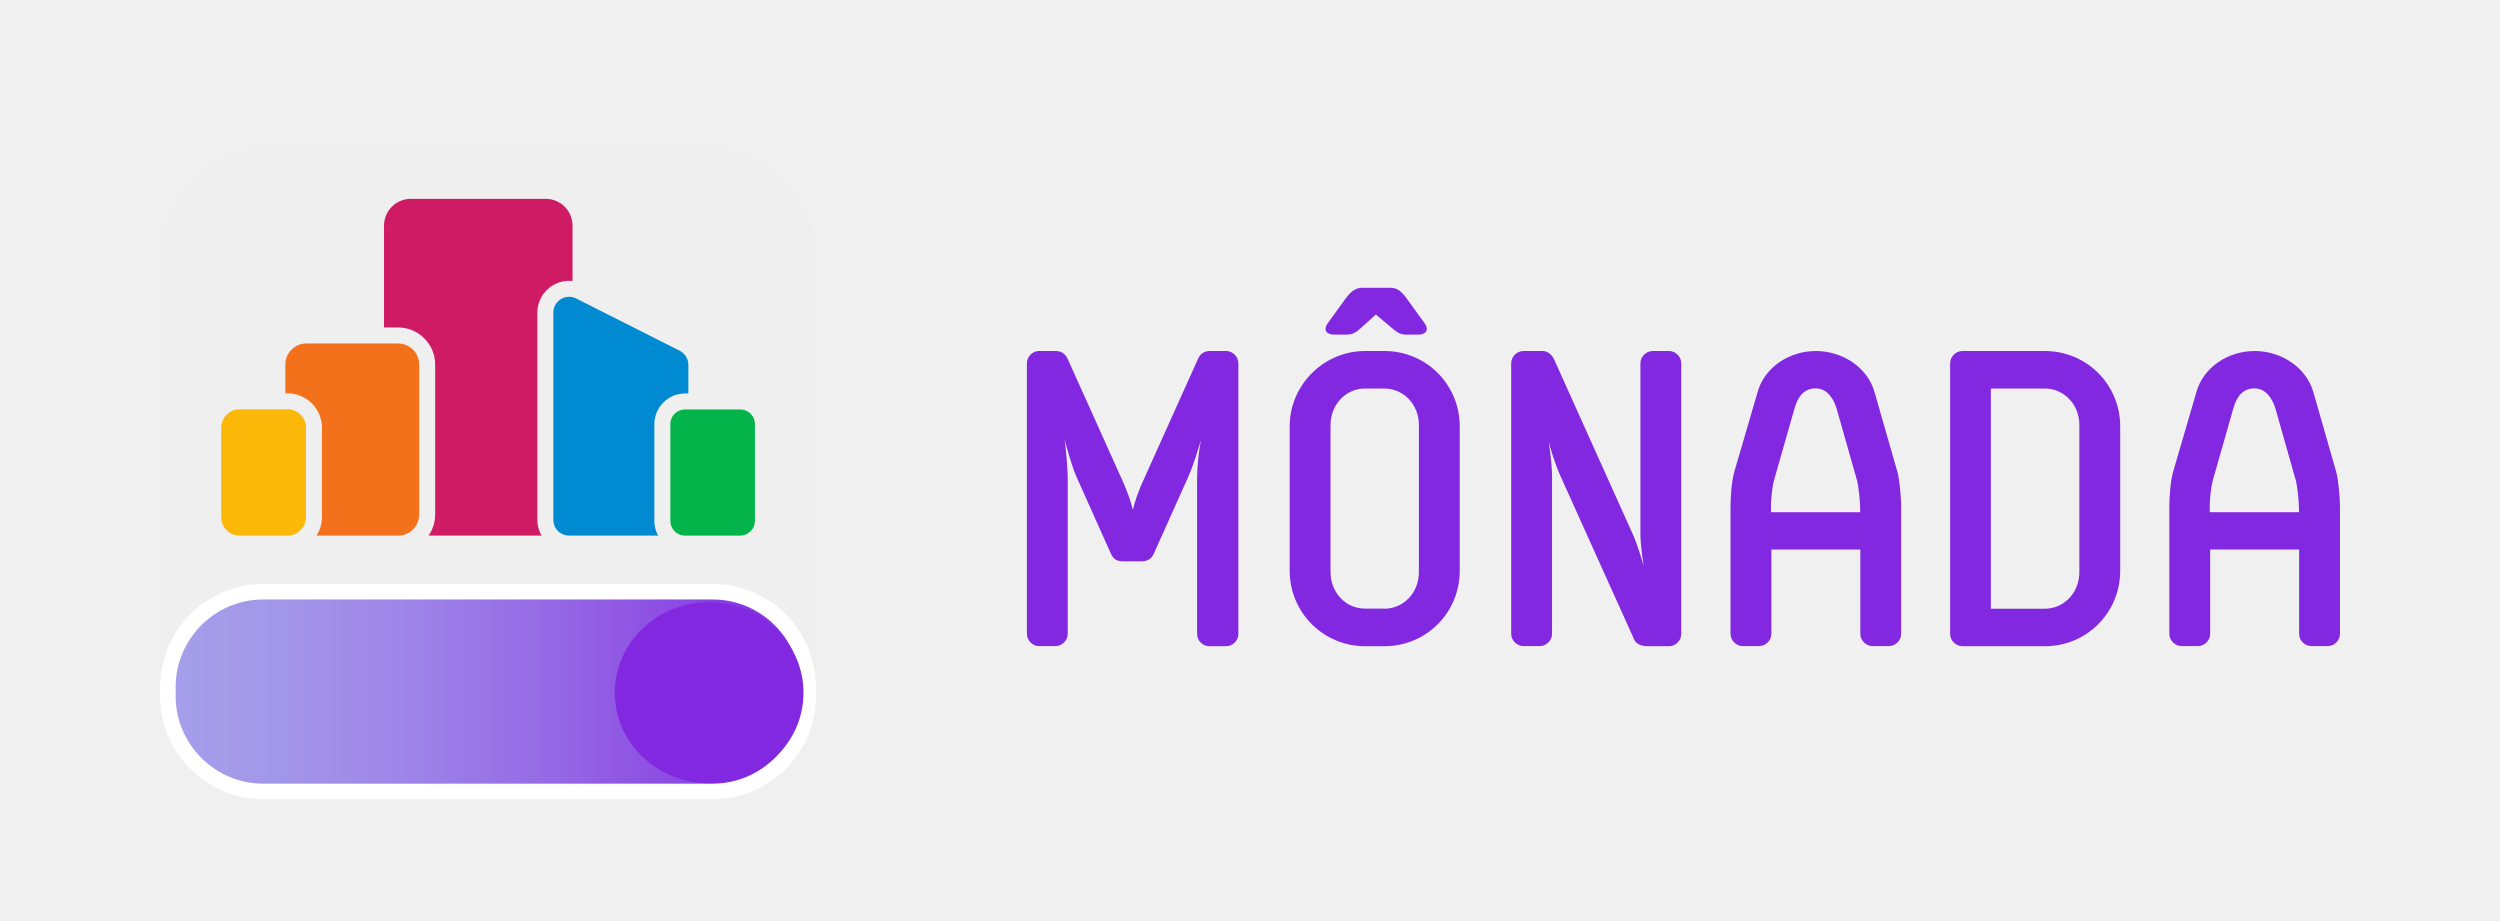
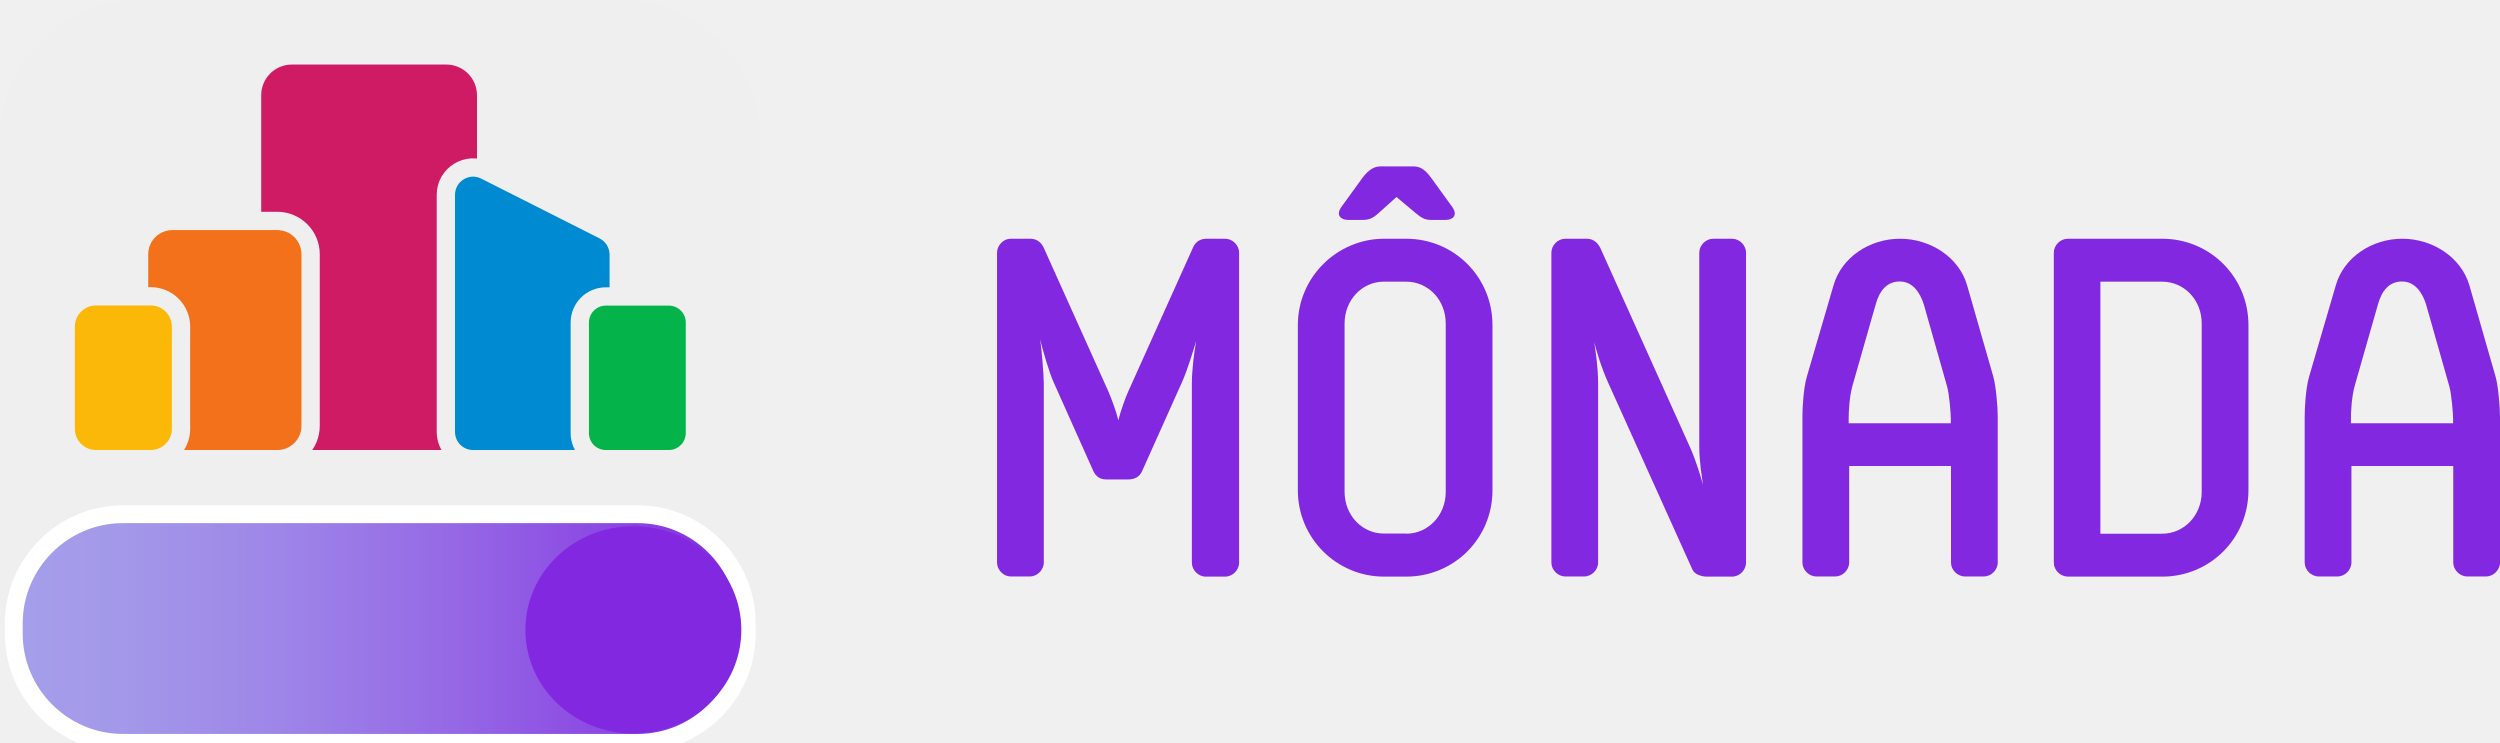
- <svg xmlns="http://www.w3.org/2000/svg" x="0px" y="0px" viewBox="0 0 1720 633">
+ <svg xmlns="http://www.w3.org/2000/svg" x="0px" y="0px" viewBox="107.2 98 1502.7 446.5">
  <style type="text/css">
	.st0{display:none;}
	.st1{display:inline;}
	.st2{fill:#EFEFEF;}
	.st3{fill:#9623E4;}
	.st4{fill:none;stroke:#EFEFEF;stroke-width:11;stroke-miterlimit:10;}
	.st5{fill:#9623E4;stroke:#EFEFEF;stroke-width:11;stroke-miterlimit:10;}
	.st6{fill:#8228E0;}
	.st7{fill:url(#SVGID_1_);stroke:#FFFFFF;stroke-width:10.705;stroke-miterlimit:10;}
	.st8{fill:#CE1B64;}
	.st9{fill:#008AD1;stroke:#EFEFEF;stroke-width:11;stroke-miterlimit:10;}
	.st10{fill:#F3711B;}
	.st11{fill:#FCB808;stroke:#EFEFEF;stroke-width:11;stroke-miterlimit:10;}
	.st12{fill:#04B34A;stroke:#EFEFEF;stroke-width:11;stroke-miterlimit:10;}
	.st13{fill:url(#SVGID_2_);stroke:#FFFFFF;stroke-width:10.705;stroke-miterlimit:10;}
	.st14{fill:url(#SVGID_3_);stroke:#FFFFFF;stroke-width:10.705;stroke-miterlimit:10;}
	.st15{fill:url(#SVGID_4_);stroke:#FFFFFF;stroke-width:10.705;stroke-miterlimit:10;}
	.st16{display:inline;fill:#8228E0;}
	.st17{fill:#595959;stroke:#EFEFEF;stroke-width:11;stroke-miterlimit:10;}
	.st18{fill:#686868;stroke:#EFEFEF;stroke-width:11;stroke-miterlimit:10;}
	.st19{fill:#8F8F8F;stroke:#EFEFEF;stroke-width:11;stroke-miterlimit:10;}
	.st20{fill:#B9B9B9;stroke:#EFEFEF;stroke-width:11;stroke-miterlimit:10;}
	.st21{fill:#737373;stroke:#EFEFEF;stroke-width:11;stroke-miterlimit:10;}
	.st22{fill:#575757;}
	.st23{fill:url(#SVGID_5_);stroke:#FFFFFF;stroke-width:10.705;stroke-miterlimit:10;}
	.st24{fill:url(#SVGID_6_);stroke:#FFFFFF;stroke-width:10.705;stroke-miterlimit:10;}
	.st25{display:inline;fill:#575757;}
	.st26{display:inline;fill:none;stroke:#00B7FF;stroke-width:4.067;stroke-miterlimit:10;}
</style>
-   <g id="marca_x5F_c" class="st0">
- </g>
-   <g id="marca_x5F_c_1_" class="st0">
- </g>
-   <g id="marca_H">
-     <g>
-       <g>
-         <g>
-           <g>
-             <path class="st6" d="M793.6,381.4c-1.6,3.2-4.2,4.8-8.4,4.8h-12.6c-4.2,0-6.4-1.6-8.1-4.8l-23.8-53.2       c-2.9-6.1-6.8-20.3-8.4-26.4c1,4.8,2.3,22.2,2.3,26.7v107.6c0,4.5-3.9,8.4-8.4,8.4h-11.6c-4.2,0-8.1-3.9-8.1-8.4V249.9       c0-4.5,3.9-8.4,8.1-8.4h11.9c3.2,0,6.4,1.6,8.1,5.5l38.7,86c1.9,4.5,4.8,11.9,6.1,17.7c1.3-5.5,4.2-13.5,6.1-17.7l38.7-86       c1.6-3.9,4.8-5.5,8.1-5.5h11.3c4.5,0,8.4,3.9,8.4,8.4v186.3c0,4.5-3.9,8.4-8.4,8.4h-11.6c-4.5,0-8.4-3.9-8.4-8.4V328.5       c0-7.4,1.3-18.7,2.6-25.5c-1.6,5.2-5.2,17.4-8.7,25.1L793.6,381.4z" />
-           </g>
-         </g>
-         <g>
-           <g>
-             <path class="st6" d="M1004.3,392.7c0,28.7-22.9,51.9-51.9,51.9h-13.2c-28.7,0-51.9-23.2-51.9-51.9v-99.3       c0-28.7,23.5-51.9,51.9-51.9h13.2c29,0,51.9,23.2,51.9,51.9V392.7z M946.6,216.4l-10,9c-4.2,3.9-6.4,4.8-10.6,4.8h-8.4       c-4.2,0-7.7-2.6-4.2-7.7l12.6-17.4c3.9-5.2,7.1-7.1,11.3-7.1h19c4.2,0,7.1,1.3,11.3,7.1l12.6,17.4c3.5,5.2,0,7.7-4.2,7.7h-8.4       c-4.2,0-6.1-1.3-10.3-4.8L946.6,216.4z M952.4,418.8c13.2,0,23.8-11,23.8-25.1V292.4c0-14.2-10.6-25.1-23.8-25.1h-13.5       c-12.9,0-23.5,11-23.5,25.1v101.2c0,14.2,10.6,25.1,23.5,25.1H952.4z" />
-           </g>
-         </g>
-         <g>
-           <g>
-             <path class="st6" d="M1073.9,328.2c-4.5-10-7.4-20.3-8.4-24.5c0.6,4.8,2.3,14.5,2.3,24.8v107.6c0,4.5-3.9,8.4-8.4,8.4h-11.3       c-4.5,0-8.4-3.9-8.4-8.4V249.9c0-4.5,3.9-8.4,8.4-8.4h12.9c3.2,0,6.1,1.6,8.1,5.5l54.1,120.2c3.5,7.7,6.4,18,7.7,22.2       c-0.6-3.5-2.3-14.5-2.3-22.2V249.9c0-4.5,3.9-8.4,8.4-8.4h11.3c4.5,0,8.4,3.9,8.4,8.4v186.3c0,4.5-3.9,8.4-8.4,8.4h-15.1       c-3.2,0-7.4-1.3-8.7-4.2L1073.9,328.2z" />
-           </g>
-         </g>
-         <g>
-           <g>
-             <path class="st6" d="M1209.3,269.5c4.8-16.8,21.6-28,40-28c18.4,0,35.5,11.3,40.3,28l15.8,55.1c1.6,5.8,2.6,18.4,2.6,23.8v87.7       c0,4.5-3.9,8.4-8.4,8.4h-11.3c-4.5,0-8.4-3.9-8.4-8.4v-58h-61.2v58c0,4.5-3.9,8.4-8.4,8.4h-11.3c-4.5,0-8.4-3.9-8.4-8.4v-87.7       c0-5.2,0.6-16.8,2.6-23.8L1209.3,269.5z M1218.6,352.4h61.2v-2.6c0-3.5-1-15.5-2.3-19.7l-13.9-49c-2.3-7.4-6.8-13.9-14.5-13.9       c-7.7,0-12.2,5.5-14.5,13.9l-13.9,48.7c-1.9,6.8-2.3,15.5-2.3,20V352.4z" />
-           </g>
-         </g>
-         <g>
-           <g>
-             <path class="st6" d="M1341.7,436.2V249.9c0-4.5,3.9-8.4,8.4-8.4h56.7c29,0,51.9,23.2,51.9,51.9v99.3       c0,28.7-22.9,51.9-51.9,51.9h-56.7C1345.6,444.5,1341.7,440.7,1341.7,436.2z M1369.7,418.8h37.1c13.2,0,23.8-11,23.8-25.1       V292.4c0-14.2-10.6-25.1-23.8-25.1h-37.1V418.8z" />
-           </g>
-         </g>
-         <g>
-           <g>
-             <path class="st6" d="M1511.2,269.5c4.8-16.8,21.6-28,40-28c18.4,0,35.4,11.3,40.3,28l15.8,55.1c1.6,5.8,2.6,18.4,2.6,23.8v87.7       c0,4.5-3.9,8.4-8.4,8.4h-11.3c-4.5,0-8.4-3.9-8.4-8.4v-58h-61.2v58c0,4.5-3.9,8.4-8.4,8.4h-11.3c-4.5,0-8.4-3.9-8.4-8.4v-87.7       c0-5.2,0.6-16.8,2.6-23.8L1511.2,269.5z M1520.5,352.4h61.2v-2.6c0-3.5-1-15.5-2.3-19.7l-13.9-49c-2.3-7.4-6.8-13.9-14.5-13.9       c-7.7,0-12.2,5.5-14.5,13.9l-13.9,48.7c-1.9,6.8-2.3,15.5-2.3,20V352.4z" />
-           </g>
-         </g>
-       </g>
-     </g>
-     <g>
-       <g>
-         <path class="st2" d="M479.7,539H191.8c-46.5,0-84.6-38-84.6-84.6V182.6c0-46.5,38-84.6,84.6-84.6h287.9c46.5,0,84.6,38,84.6,84.6     v271.9C564.3,501,526.2,539,479.7,539z" />
-         <g>
-           <g>
-             <g>
-               <g>
-                 <path class="st8" d="M375.4,374h-92.7c-13.3,0-24-10.7-24-24V155.3c0-13.3,10.7-24,24-24h92.7c13.3,0,24,10.7,24,24V350         C399.4,363.3,388.6,374,375.4,374z" />
-                 <path class="st4" d="M375.4,374h-92.7c-13.3,0-24-10.7-24-24V155.3c0-13.3,10.7-24,24-24h92.7c13.3,0,24,10.7,24,24V350         C399.4,363.3,388.6,374,375.4,374z" />
-               </g>
-             </g>
-           </g>
-           <path class="st9" d="M462.7,374h-71.1c-9.1,0-16.4-7.3-16.4-16.4V215.1c0-12.2,12.9-20.2,23.8-14.6l71.1,35.9      c5.5,2.8,9,8.5,9,14.6v106.6C479.1,366.7,471.8,374,462.7,374z" />
-           <g>
-             <g>
-               <g>
-                 <path class="st10" d="M273.9,374h-63.1c-11,0-20-9-20-20V250.8c0-11,9-20,20-20h63.1c11,0,20,9,20,20V354         C293.9,365,285,374,273.9,374z" />
-                 <path class="st4" d="M273.9,374h-63.1c-11,0-20-9-20-20V250.8c0-11,9-20,20-20h63.1c11,0,20,9,20,20V354         C293.9,365,285,374,273.9,374z" />
-               </g>
-             </g>
-           </g>
-           <g>
-             <path class="st11" d="M197.8,374h-32.9c-10,0-18.2-8.1-18.2-18.2v-61.5c0-10,8.1-18.2,18.2-18.2h32.9c10,0,18.2,8.1,18.2,18.2       v61.5C216,365.9,207.8,374,197.8,374z" />
-           </g>
-           <path class="st12" d="M509.2,374h-37.8c-8.7,0-15.7-7-15.7-15.7v-66.4c0-8.7,7-15.7,15.7-15.7h37.8c8.7,0,15.7,7,15.7,15.7v66.4      C524.9,367,517.8,374,509.2,374z" />
-         </g>
-       </g>
-       <g>
-         <linearGradient id="SVGID_1_" gradientUnits="userSpaceOnUse" x1="115.503" y1="475.777" x2="556.069" y2="475.777">
-           <stop offset="0" style="stop-color:#A59FEA" />
-           <stop offset="0.148" style="stop-color:#A398E9" />
-           <stop offset="0.358" style="stop-color:#9E86E8" />
-           <stop offset="0.604" style="stop-color:#9568E5" />
-           <stop offset="0.875" style="stop-color:#883EE2" />
-           <stop offset="1" style="stop-color:#8228E0" />
-         </linearGradient>
-         <path class="st7" d="M490.5,544.5H181c-36,0-65.5-29.5-65.5-65.5v-6.4c0-36,29.5-65.5,65.5-65.5h309.5c36,0,65.5,29.5,65.5,65.5     v6.4C556.1,515,526.6,544.5,490.5,544.5z" />
-         <ellipse class="st6" cx="487.9" cy="476.6" rx="64.9" ry="62.3" />
-       </g>
-     </g>
-   </g>
-   <g id="simbolo_x5F_c" class="st0">
- </g>
-   <g id="botao_x5F_c" class="st0">
- </g>
-   <g id="tipografia_x5F_c" class="st0">
- </g>
-   <g id="marca_x5F_grey" class="st0">
- </g>
-   <g id="simbolo_x5F_grey" class="st0">
- </g>
-   <g id="botao_x5F_grey" class="st0">
- </g>
-   <g id="tipografia_x5F_grey" class="st0">
- </g>
-   <g id="protecao" class="st0">
- </g>
+   <path class="st6" d="M793.6,381.4c-1.6,3.2-4.2,4.8-8.4,4.8h-12.6c-4.2,0-6.4-1.6-8.1-4.8l-23.8-53.2   c-2.9-6.1-6.8-20.3-8.4-26.4c1,4.8,2.3,22.2,2.3,26.7v107.6c0,4.5-3.9,8.4-8.4,8.4h-11.6c-4.2,0-8.1-3.9-8.1-8.4V249.9   c0-4.5,3.9-8.4,8.1-8.4h11.9c3.2,0,6.4,1.6,8.1,5.5l38.7,86c1.9,4.5,4.8,11.9,6.1,17.7c1.3-5.5,4.2-13.5,6.1-17.7l38.7-86   c1.6-3.9,4.8-5.5,8.1-5.5h11.3c4.5,0,8.4,3.9,8.4,8.4v186.3c0,4.5-3.9,8.4-8.4,8.4h-11.6c-4.5,0-8.4-3.9-8.4-8.4V328.5   c0-7.4,1.3-18.7,2.6-25.5c-1.6,5.2-5.2,17.4-8.7,25.1L793.6,381.4z" />
+   <path class="st6" d="M1004.3,392.7c0,28.7-22.9,51.9-51.9,51.9h-13.2c-28.7,0-51.9-23.2-51.9-51.9v-99.3   c0-28.7,23.5-51.9,51.9-51.9h13.2c29,0,51.9,23.2,51.9,51.9V392.7z M946.6,216.4l-10,9c-4.2,3.9-6.4,4.8-10.6,4.8h-8.4   c-4.2,0-7.7-2.6-4.2-7.7l12.6-17.4c3.9-5.2,7.1-7.1,11.3-7.1h19c4.2,0,7.1,1.3,11.3,7.1l12.6,17.4c3.5,5.2,0,7.7-4.2,7.7h-8.4   c-4.2,0-6.1-1.3-10.3-4.8L946.6,216.4z M952.4,418.8c13.2,0,23.8-11,23.8-25.1V292.4c0-14.2-10.6-25.1-23.8-25.1h-13.5   c-12.9,0-23.5,11-23.5,25.1v101.2c0,14.2,10.6,25.1,23.5,25.1H952.4z" />
+   <path class="st6" d="M1073.9,328.2c-4.5-10-7.4-20.3-8.4-24.5c0.6,4.8,2.3,14.5,2.3,24.8v107.6c0,4.5-3.9,8.4-8.4,8.4h-11.3   c-4.5,0-8.4-3.9-8.4-8.4V249.9c0-4.5,3.9-8.4,8.4-8.4h12.9c3.2,0,6.1,1.6,8.1,5.5l54.1,120.2c3.5,7.7,6.4,18,7.7,22.2   c-0.6-3.5-2.3-14.5-2.3-22.2V249.9c0-4.5,3.9-8.4,8.4-8.4h11.3c4.5,0,8.4,3.9,8.4,8.4v186.3c0,4.5-3.9,8.4-8.4,8.4h-15.1   c-3.2,0-7.4-1.3-8.7-4.2L1073.9,328.2z" />
+   <path class="st6" d="M1209.3,269.5c4.8-16.8,21.6-28,40-28c18.4,0,35.5,11.3,40.3,28l15.8,55.1c1.6,5.8,2.6,18.4,2.6,23.8v87.7   c0,4.5-3.9,8.4-8.4,8.4h-11.3c-4.5,0-8.4-3.9-8.4-8.4v-58h-61.2v58c0,4.5-3.9,8.4-8.4,8.4h-11.3c-4.5,0-8.4-3.9-8.4-8.4v-87.7   c0-5.2,0.6-16.8,2.6-23.8L1209.3,269.5z M1218.6,352.4h61.2v-2.6c0-3.5-1-15.5-2.3-19.7l-13.9-49c-2.3-7.4-6.8-13.9-14.5-13.9   c-7.7,0-12.2,5.5-14.5,13.9l-13.9,48.7c-1.9,6.8-2.3,15.5-2.3,20V352.4z" />
+   <path class="st6" d="M1341.7,436.2V249.9c0-4.5,3.9-8.4,8.4-8.4h56.7c29,0,51.9,23.2,51.9,51.9v99.3   c0,28.7-22.9,51.9-51.9,51.9h-56.7C1345.6,444.5,1341.7,440.7,1341.7,436.2z M1369.7,418.8h37.1c13.2,0,23.8-11,23.8-25.1   V292.4c0-14.2-10.6-25.1-23.8-25.1h-37.1V418.8z" />
+   <path class="st6" d="M1511.2,269.5c4.8-16.8,21.6-28,40-28c18.4,0,35.4,11.3,40.3,28l15.8,55.1c1.6,5.8,2.6,18.4,2.6,23.8v87.7   c0,4.5-3.9,8.4-8.4,8.4h-11.3c-4.5,0-8.4-3.9-8.4-8.4v-58h-61.2v58c0,4.5-3.9,8.4-8.4,8.4h-11.3c-4.5,0-8.4-3.9-8.4-8.4v-87.7   c0-5.2,0.6-16.8,2.6-23.8L1511.2,269.5z M1520.5,352.4h61.2v-2.6c0-3.5-1-15.5-2.3-19.7l-13.9-49c-2.3-7.4-6.8-13.9-14.5-13.9   c-7.7,0-12.2,5.5-14.5,13.9l-13.9,48.7c-1.9,6.8-2.3,15.5-2.3,20V352.4z" />
+   <path class="st2" d="M479.7,539H191.8c-46.5,0-84.6-38-84.6-84.6V182.6c0-46.5,38-84.6,84.6-84.6h287.9c46.5,0,84.6,38,84.6,84.6   v271.9C564.3,501,526.2,539,479.7,539z" />
+   <path class="st8" d="M375.4,374h-92.7c-13.3,0-24-10.7-24-24V155.3c0-13.3,10.7-24,24-24h92.7c13.3,0,24,10.7,24,24V350   C399.4,363.3,388.6,374,375.4,374z" />
+   <path class="st4" d="M375.4,374h-92.7c-13.3,0-24-10.7-24-24V155.3c0-13.3,10.7-24,24-24h92.7c13.3,0,24,10.7,24,24V350   C399.4,363.3,388.6,374,375.4,374z" />
+   <path class="st9" d="M462.7,374h-71.1c-9.1,0-16.4-7.3-16.4-16.4V215.1c0-12.2,12.9-20.2,23.8-14.6l71.1,35.9   c5.5,2.8,9,8.5,9,14.6v106.6C479.1,366.7,471.8,374,462.7,374z" />
+   <path class="st10" d="M273.9,374h-63.1c-11,0-20-9-20-20V250.8c0-11,9-20,20-20h63.1c11,0,20,9,20,20V354   C293.9,365,285,374,273.9,374z" />
+   <path class="st4" d="M273.9,374h-63.1c-11,0-20-9-20-20V250.8c0-11,9-20,20-20h63.1c11,0,20,9,20,20V354   C293.9,365,285,374,273.9,374z" />
+   <path class="st11" d="M197.8,374h-32.9c-10,0-18.2-8.1-18.2-18.2v-61.5c0-10,8.1-18.2,18.2-18.2h32.9c10,0,18.2,8.1,18.2,18.2   v61.5C216,365.9,207.8,374,197.8,374z" />
+   <path class="st12" d="M509.2,374h-37.8c-8.7,0-15.7-7-15.7-15.7v-66.4c0-8.7,7-15.7,15.7-15.7h37.8c8.7,0,15.7,7,15.7,15.7v66.4   C524.9,367,517.8,374,509.2,374z" />
+   <linearGradient id="SVGID_1_" gradientUnits="userSpaceOnUse" x1="115.503" y1="475.777" x2="556.069" y2="475.777">
+     <stop offset="0" style="stop-color:#A59FEA" />
+     <stop offset="0.148" style="stop-color:#A398E9" />
+     <stop offset="0.358" style="stop-color:#9E86E8" />
+     <stop offset="0.604" style="stop-color:#9568E5" />
+     <stop offset="0.875" style="stop-color:#883EE2" />
+     <stop offset="1" style="stop-color:#8228E0" />
+   </linearGradient>
+   <path class="st7" d="M490.5,544.5H181c-36,0-65.5-29.5-65.5-65.5v-6.4c0-36,29.5-65.5,65.5-65.5h309.5c36,0,65.5,29.5,65.5,65.5   v6.4C556.1,515,526.6,544.5,490.5,544.5z" />
+   <ellipse class="st6" cx="487.9" cy="476.6" rx="64.9" ry="62.3" />
</svg>
